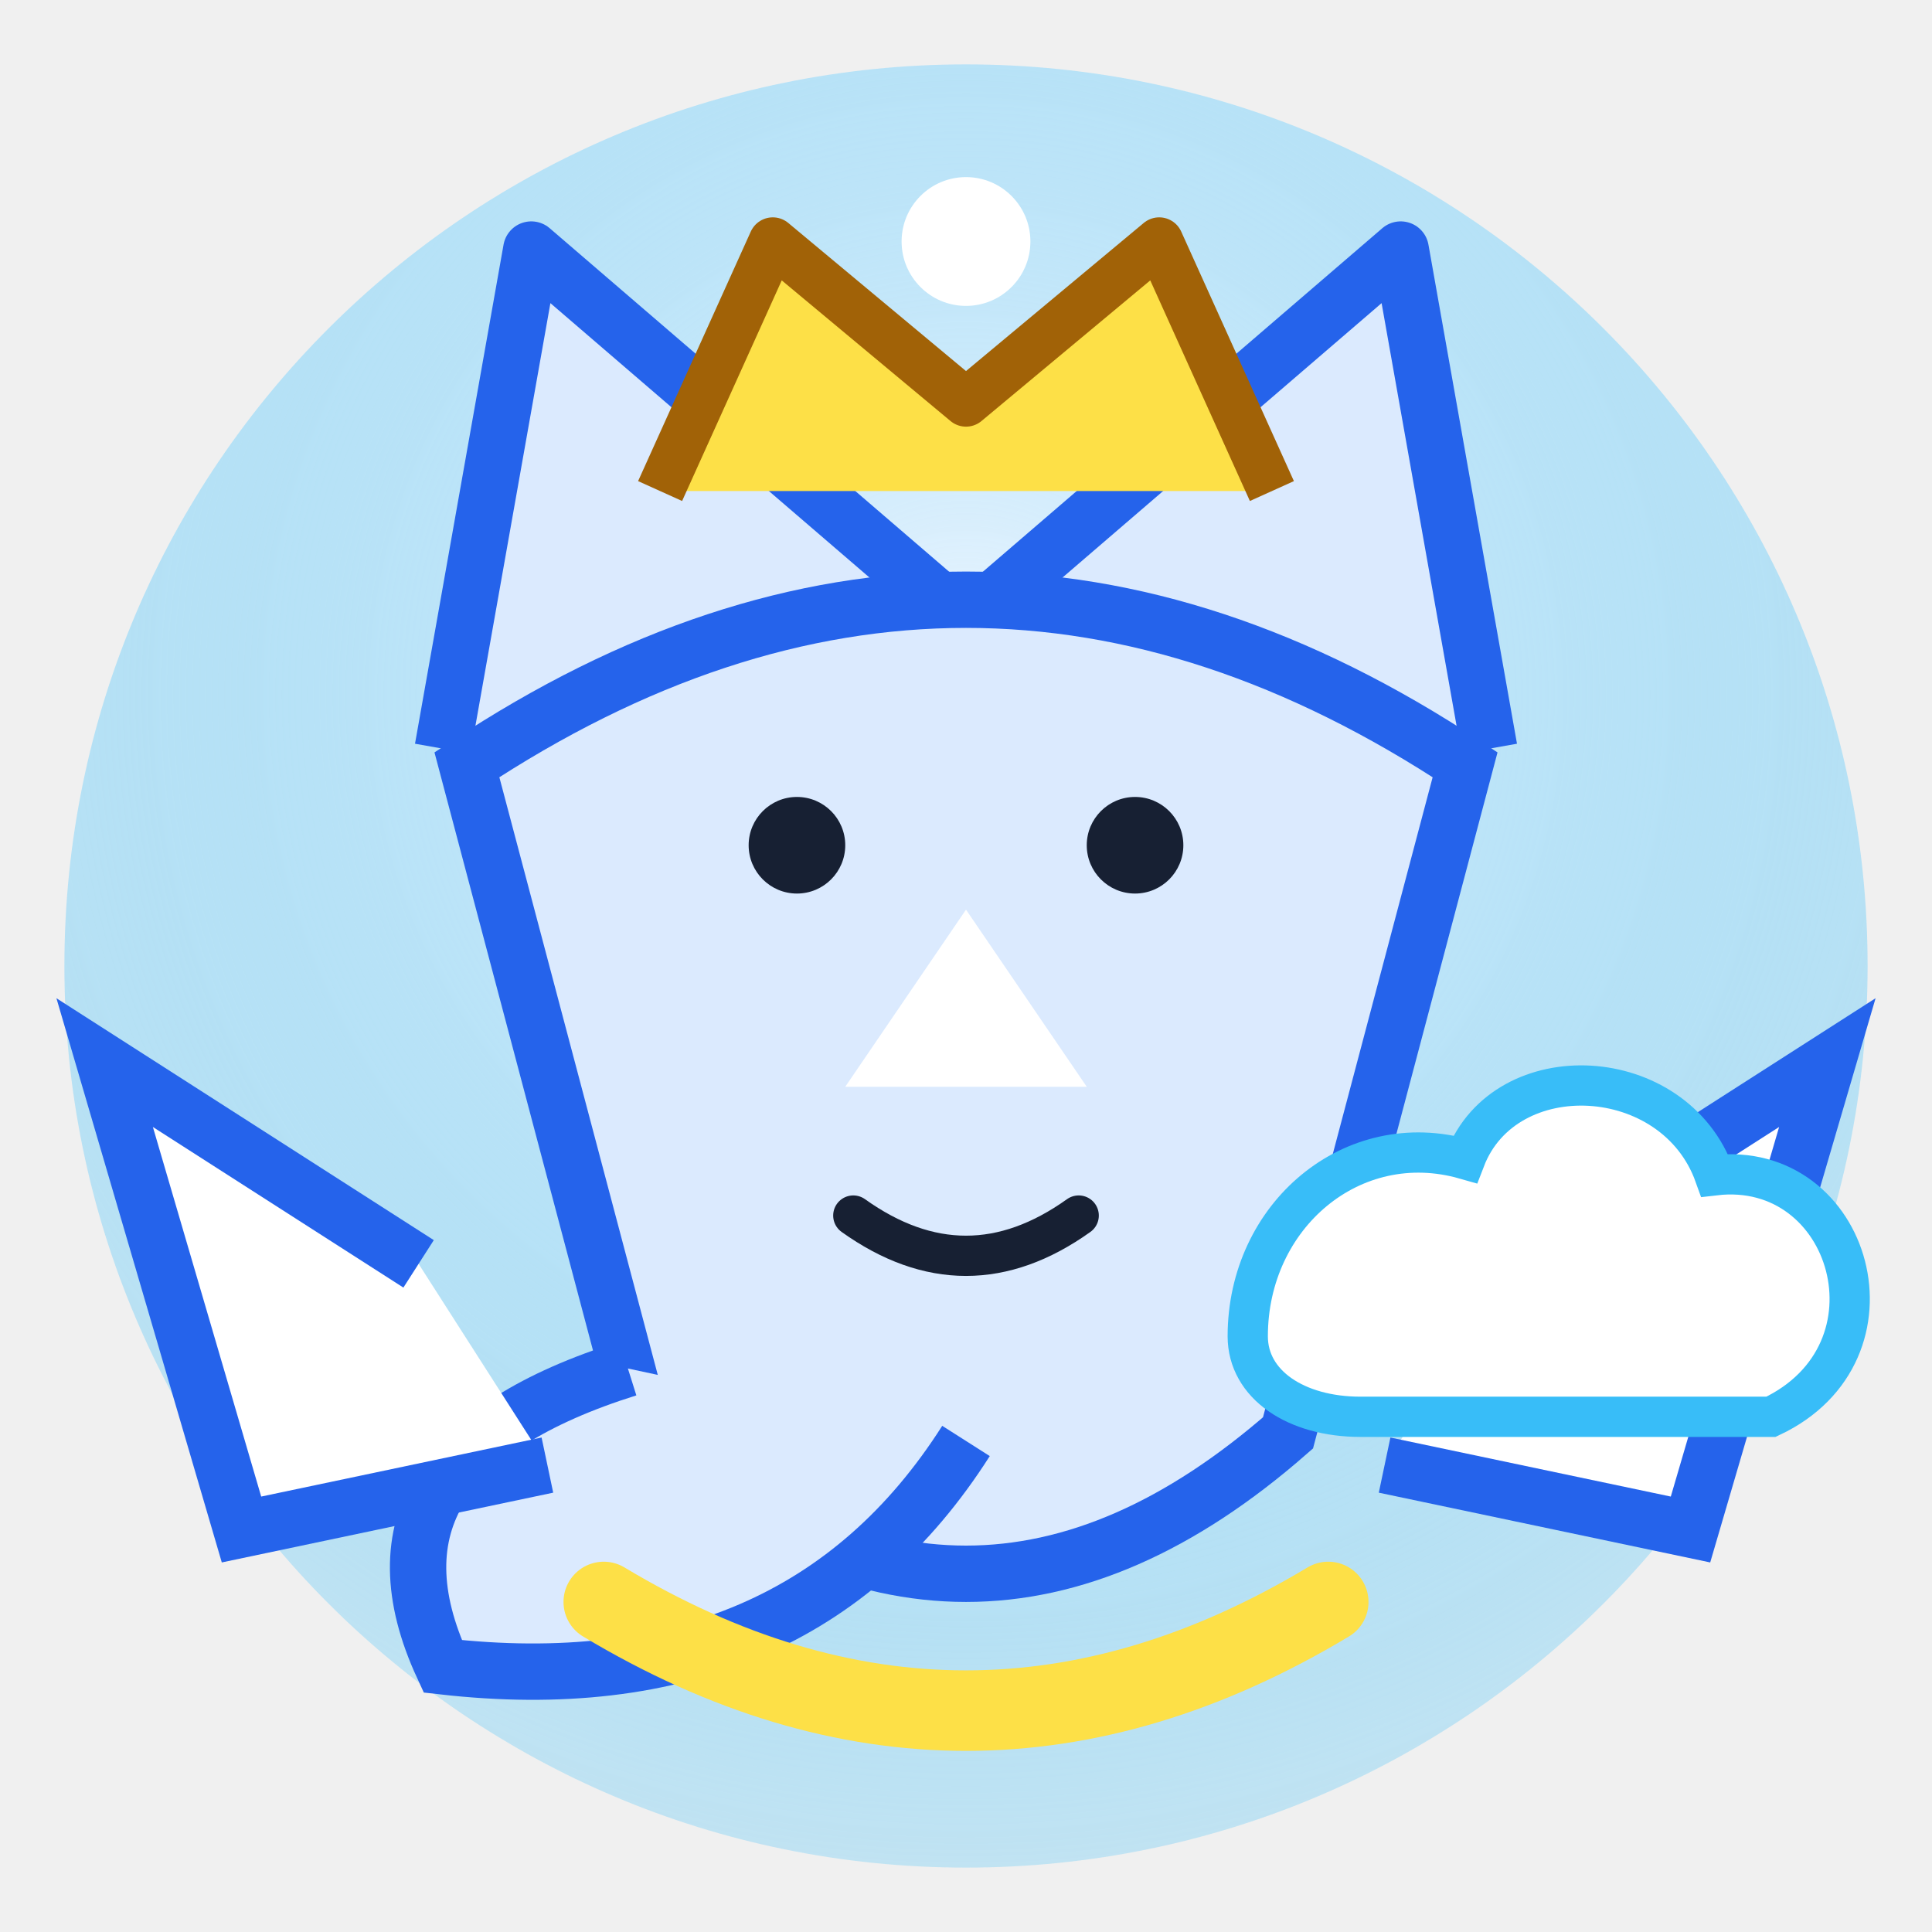
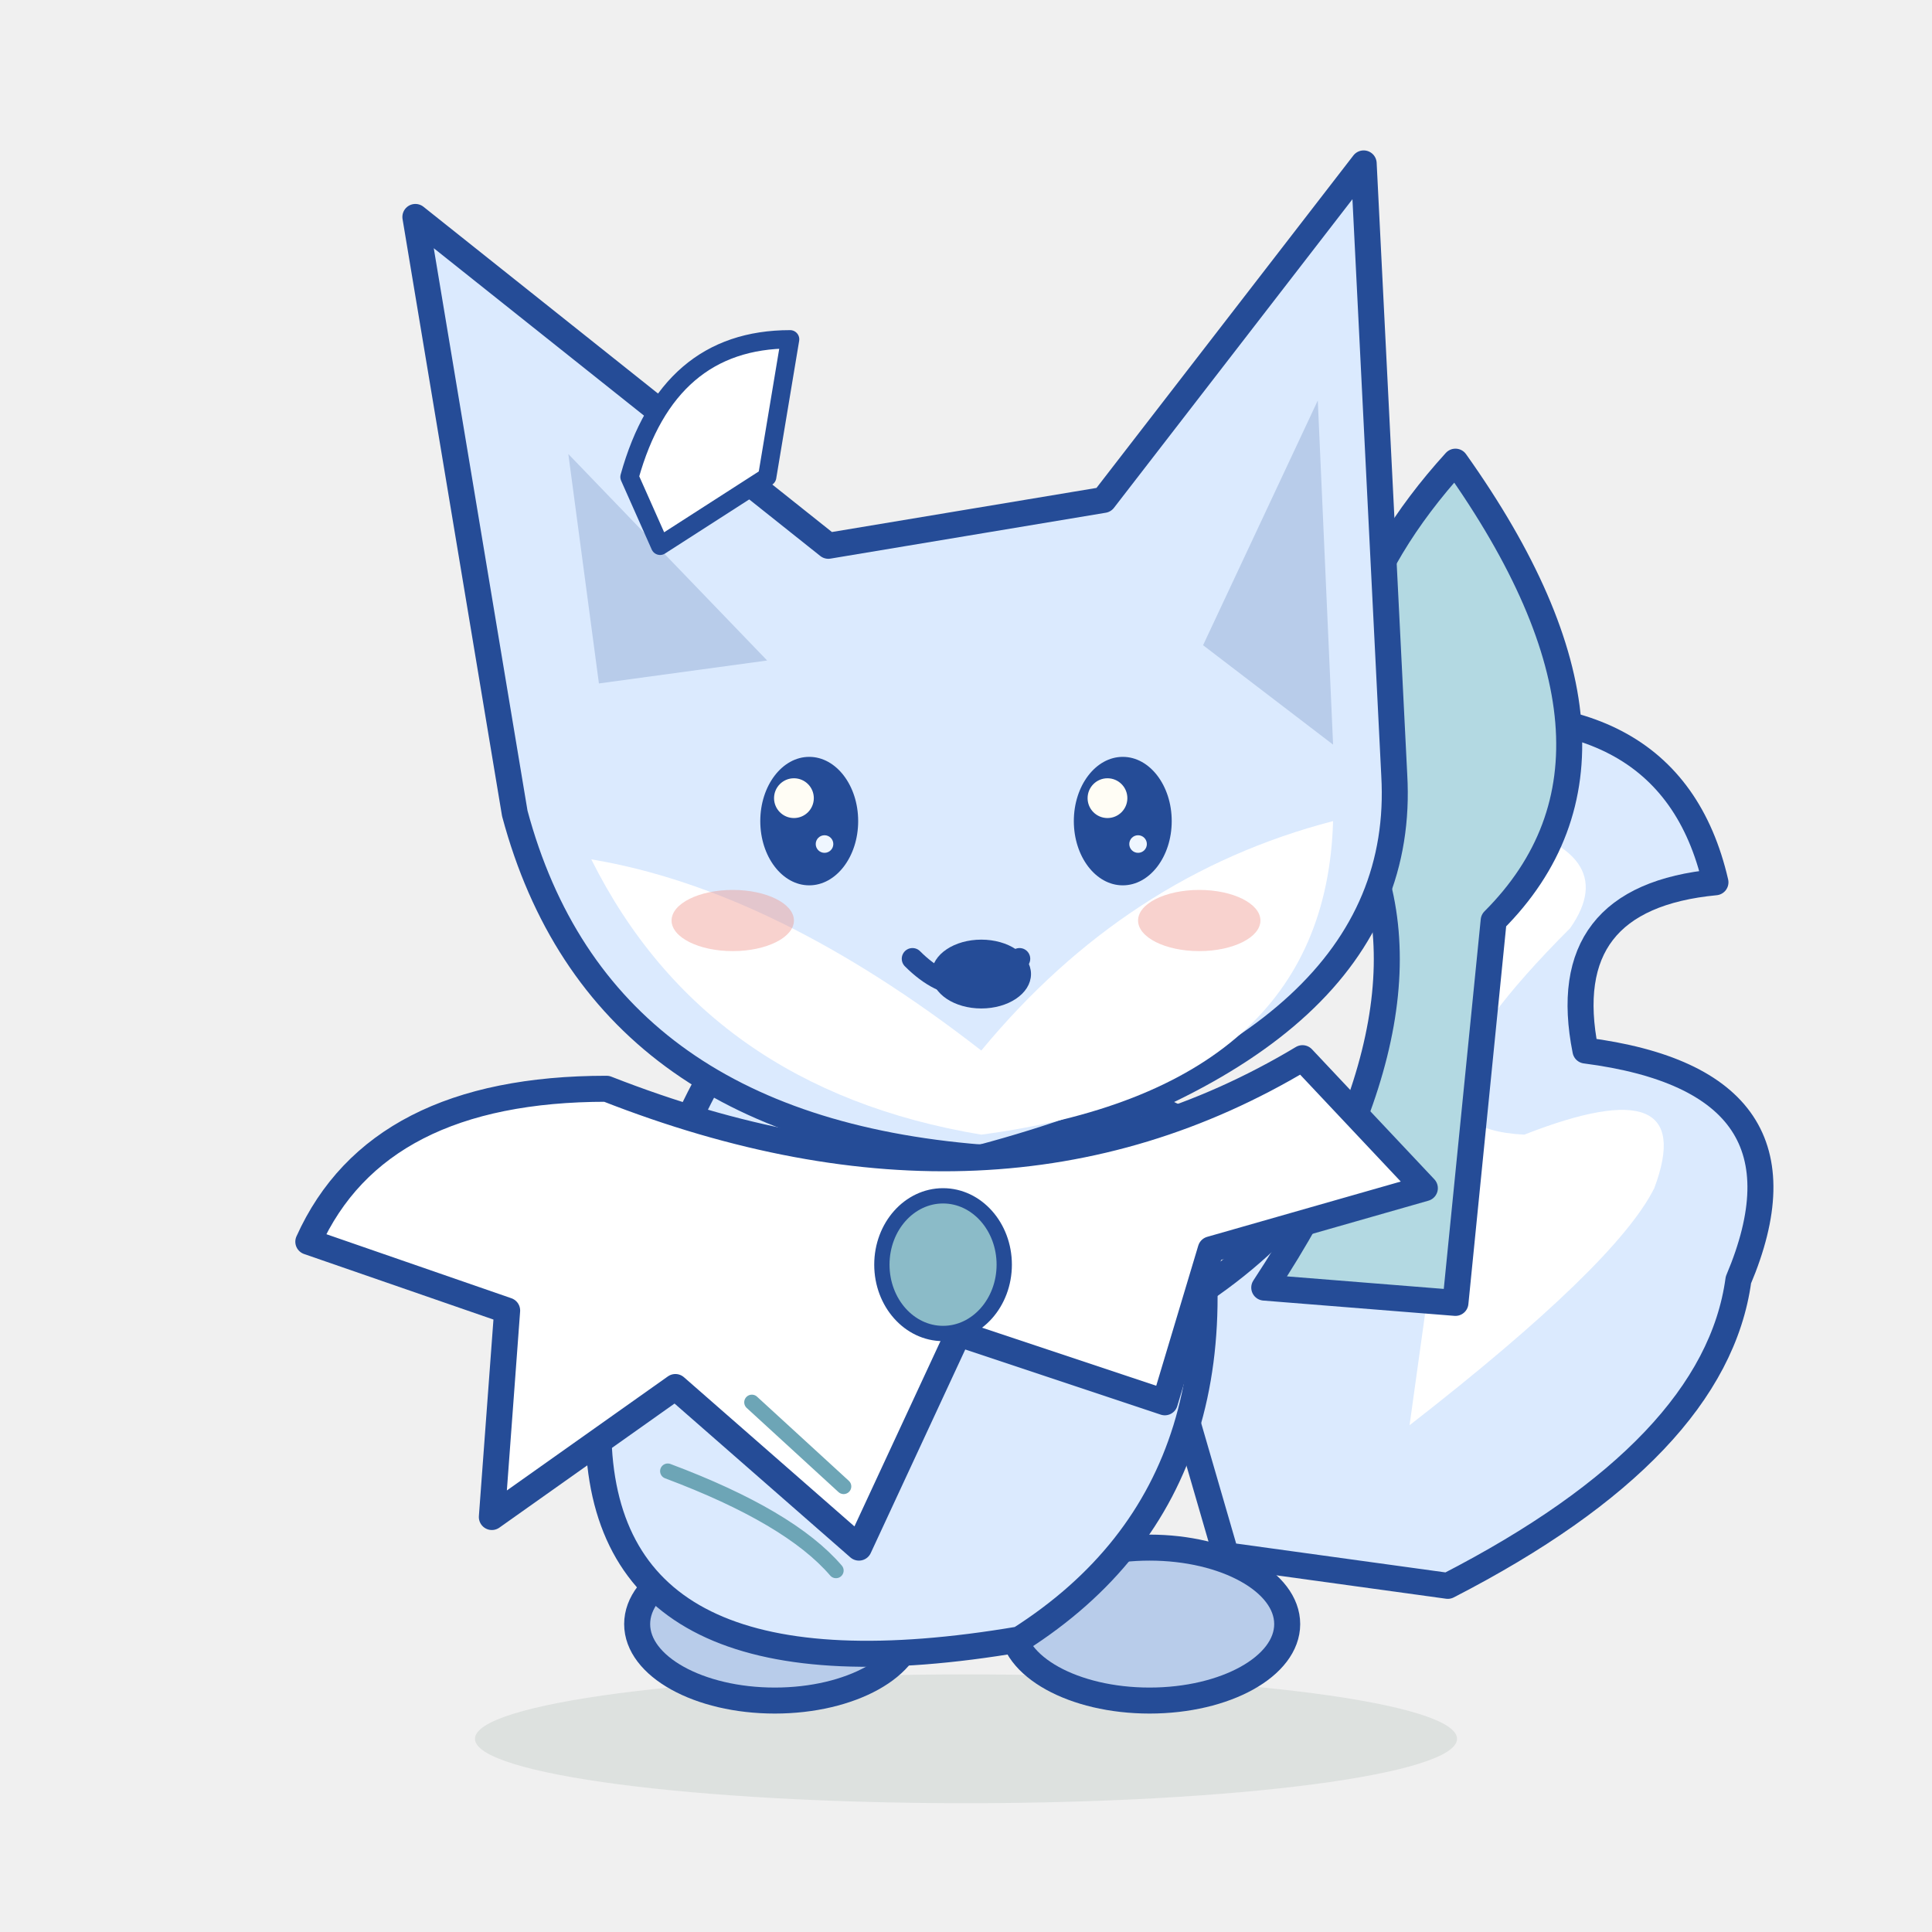
- <svg xmlns="http://www.w3.org/2000/svg" viewBox="0 0 240 240" role="img" aria-label="스카이테일">
-   <defs>
-     <radialGradient id="bg-s2_cloud_mist_fox_3" cx="50%" cy="35%" r="70%">
-       <stop offset="0" stop-color="#eff6ff" />
-       <stop offset="1" stop-color="#38bdf8" stop-opacity=".22" />
-     </radialGradient>
-   </defs>
-   <circle cx="120" cy="120" r="112" fill="url(#bg-s2_cloud_mist_fox_3)" />
-   <g>
-     <path d="M55 93L66 31l50 43M185 93l-11-62-50 43" fill="#dbeafe" stroke="#2563eb" stroke-width="7" stroke-linejoin="round" />
-     <path d="M58 95Q120 54 182 95l-22 83q-40 35-80 0z" fill="#dbeafe" stroke="#2563eb" stroke-width="7" />
-     <path d="M120 113l-15 22h30z" fill="#ffffff" />
-     <circle cx="99" cy="105" r="6" fill="#172033" />
-     <circle cx="141" cy="105" r="6" fill="#172033" />
-     <path d="M106 151 Q120 161 134 151" fill="none" stroke="#172033" stroke-width="5" stroke-linecap="round" />
-     <path d="M78 170Q43 181 55 207q44 5 65-28" fill="#dbeafe" stroke="#2563eb" stroke-width="7" />
-     <path d="M52 157L13 132l17 58 38-8M188 157l39-25-17 58-38-8" fill="#ffffff" stroke="#2563eb" stroke-width="7" />
-     <path d="M82 61l14-31 24 20 24-20 14 31" fill="#fde047" stroke="#a16207" stroke-width="6" stroke-linejoin="round" />
-     <circle cx="120" cy="30" r="8" fill="#fff" />
-     <path d="M75 199q45 27 90 0" fill="none" stroke="#fde047" stroke-width="10" stroke-linecap="round" />
-     <path d="M155 166c0-15 13-26 27-22 5-13 26-12 31 2 17-2 24 22 7 30h-51c-8 0-14-4-14-10z" fill="#fff" stroke="#38bdf8" stroke-width="5" />
+ <svg xmlns="http://www.w3.org/2000/svg" viewBox="0 0 240 240" class="s2-monster-svg hw-character" data-art-version="13.0.0" role="img" aria-label="하늘꼬리">
+   <ellipse cx="120" cy="216" rx="61" ry="8" fill="#385849" opacity=".10" />
+   <g class="hw-character-body" transform="translate(6 7) scale(.95)" stroke-linejoin="round" stroke-linecap="round">
+     <path d="M145 165q40-22 33-78 34-5 40 21-21 2-17 22 31 4 20 30-3 22-38 40l-29-4z" fill="#dbeafe" stroke="#254c97" stroke-width="3.4" stroke-linejoin="round" stroke-linecap="round" />
+     <path d="M189 100q17 4 10 14-26 26-6 27 23-9 17 7-5 10-32 31z" fill="#ffffff" stroke="#ffffff" stroke-width="0" stroke-linejoin="round" stroke-linecap="round" />
+     <path d="M159 161q25-38 11-62-6-24 14-46 27 38 5 60l-5 50z" fill="#b3d9e2" stroke="#254c97" stroke-width="3.4" stroke-linejoin="round" stroke-linecap="round" />
+     <path d="M77 205a18 10 0 1 0 36 0a18 10 0 1 0 -36 0" fill="#b8ccea" stroke="#254c97" stroke-width="3.4" stroke-linejoin="round" stroke-linecap="round" />
+     <path d="M126 205a18 10 0 1 0 36 0a18 10 0 1 0 -36 0" fill="#b8ccea" stroke="#254c97" stroke-width="3.4" stroke-linejoin="round" stroke-linecap="round" />
+     <path d="M98 115q-24 34-26 67 2 34 55 25 33-21 21-68z" fill="#dbeafe" stroke="#254c97" stroke-width="3.4" stroke-linejoin="round" stroke-linecap="round" />
+     <path d="M61 99L48 21l54 43 36-6 34-44 4 80q2 35-54 50-50-4-61-45z" fill="#dbeafe" stroke="#254c97" stroke-width="3.4" stroke-linejoin="round" stroke-linecap="round" />
+     <path d="M72 82l-4-30 26 27M151 77l15-32 2 45" fill="#b8ccea" stroke="#b8ccea" stroke-width="0" stroke-linejoin="round" stroke-linecap="round" />
+     <path d="M71 105q24 4 51 25 19-23 46-30-1 35-46 41-36-6-51-36z" fill="#ffffff" stroke="#ffffff" stroke-width="0" stroke-linejoin="round" stroke-linecap="round" />
+     <g class="hw-character-eye">
+       <ellipse cx="99.5" cy="100" rx="6.4" ry="8.4" fill="#254c97" />
+       <circle cx="97.5" cy="97" r="2.6" fill="#fffdf5" />
+       <circle cx="101.5" cy="103" r="1.15" fill="#eff6ff" />
+     </g>
+     <g class="hw-character-eye">
+       <ellipse cx="140.5" cy="100" rx="6.4" ry="8.4" fill="#254c97" />
+       <circle cx="138.5" cy="97" r="2.6" fill="#fffdf5" />
+       <circle cx="142.5" cy="103" r="1.15" fill="#eff6ff" />
+     </g>
+     <path d="M113 118q7 7 14 0" fill="none" stroke="#254c97" stroke-width="2.8" stroke-linejoin="round" stroke-linecap="round" />
+     <g fill="#ee938b" opacity=".42">
+       <ellipse cx="89.5" cy="113" rx="8" ry="4" />
+       <ellipse cx="150.5" cy="113" rx="8" ry="4" />
+     </g>
+     <path d="M116 120a6 4 0 1 0 12 0a6 4 0 1 0 -12 0" fill="#254c97" stroke="#254c97" stroke-width="1" stroke-linejoin="round" stroke-linecap="round" />
+     <path d="M73 135q-30 0-39 20l26 9-2 27 24-17 24 21 13-28 27 9 6-20 28-8-16-17q-40 24-91 4z" fill="#ffffff" stroke="#254c97" stroke-width="3.4" stroke-linejoin="round" stroke-linecap="round" />
+     <path d="M109 158a8 9 0 1 0 16 0a8 9 0 1 0 -16 0" fill="#8bbbc8" stroke="#254c97" stroke-width="2" stroke-linejoin="round" stroke-linecap="round" />
+     <path d="M81 185q16 6 22 13M92 176l12 11" fill="none" stroke="#6da5b6" stroke-width="2" stroke-linejoin="round" stroke-linecap="round" />
+     <path d="M76 55q5-18 21-18l-3 18-14 9z" fill="#ffffff" stroke="#254c97" stroke-width="2.4" stroke-linejoin="round" stroke-linecap="round" />
  </g>
</svg>
